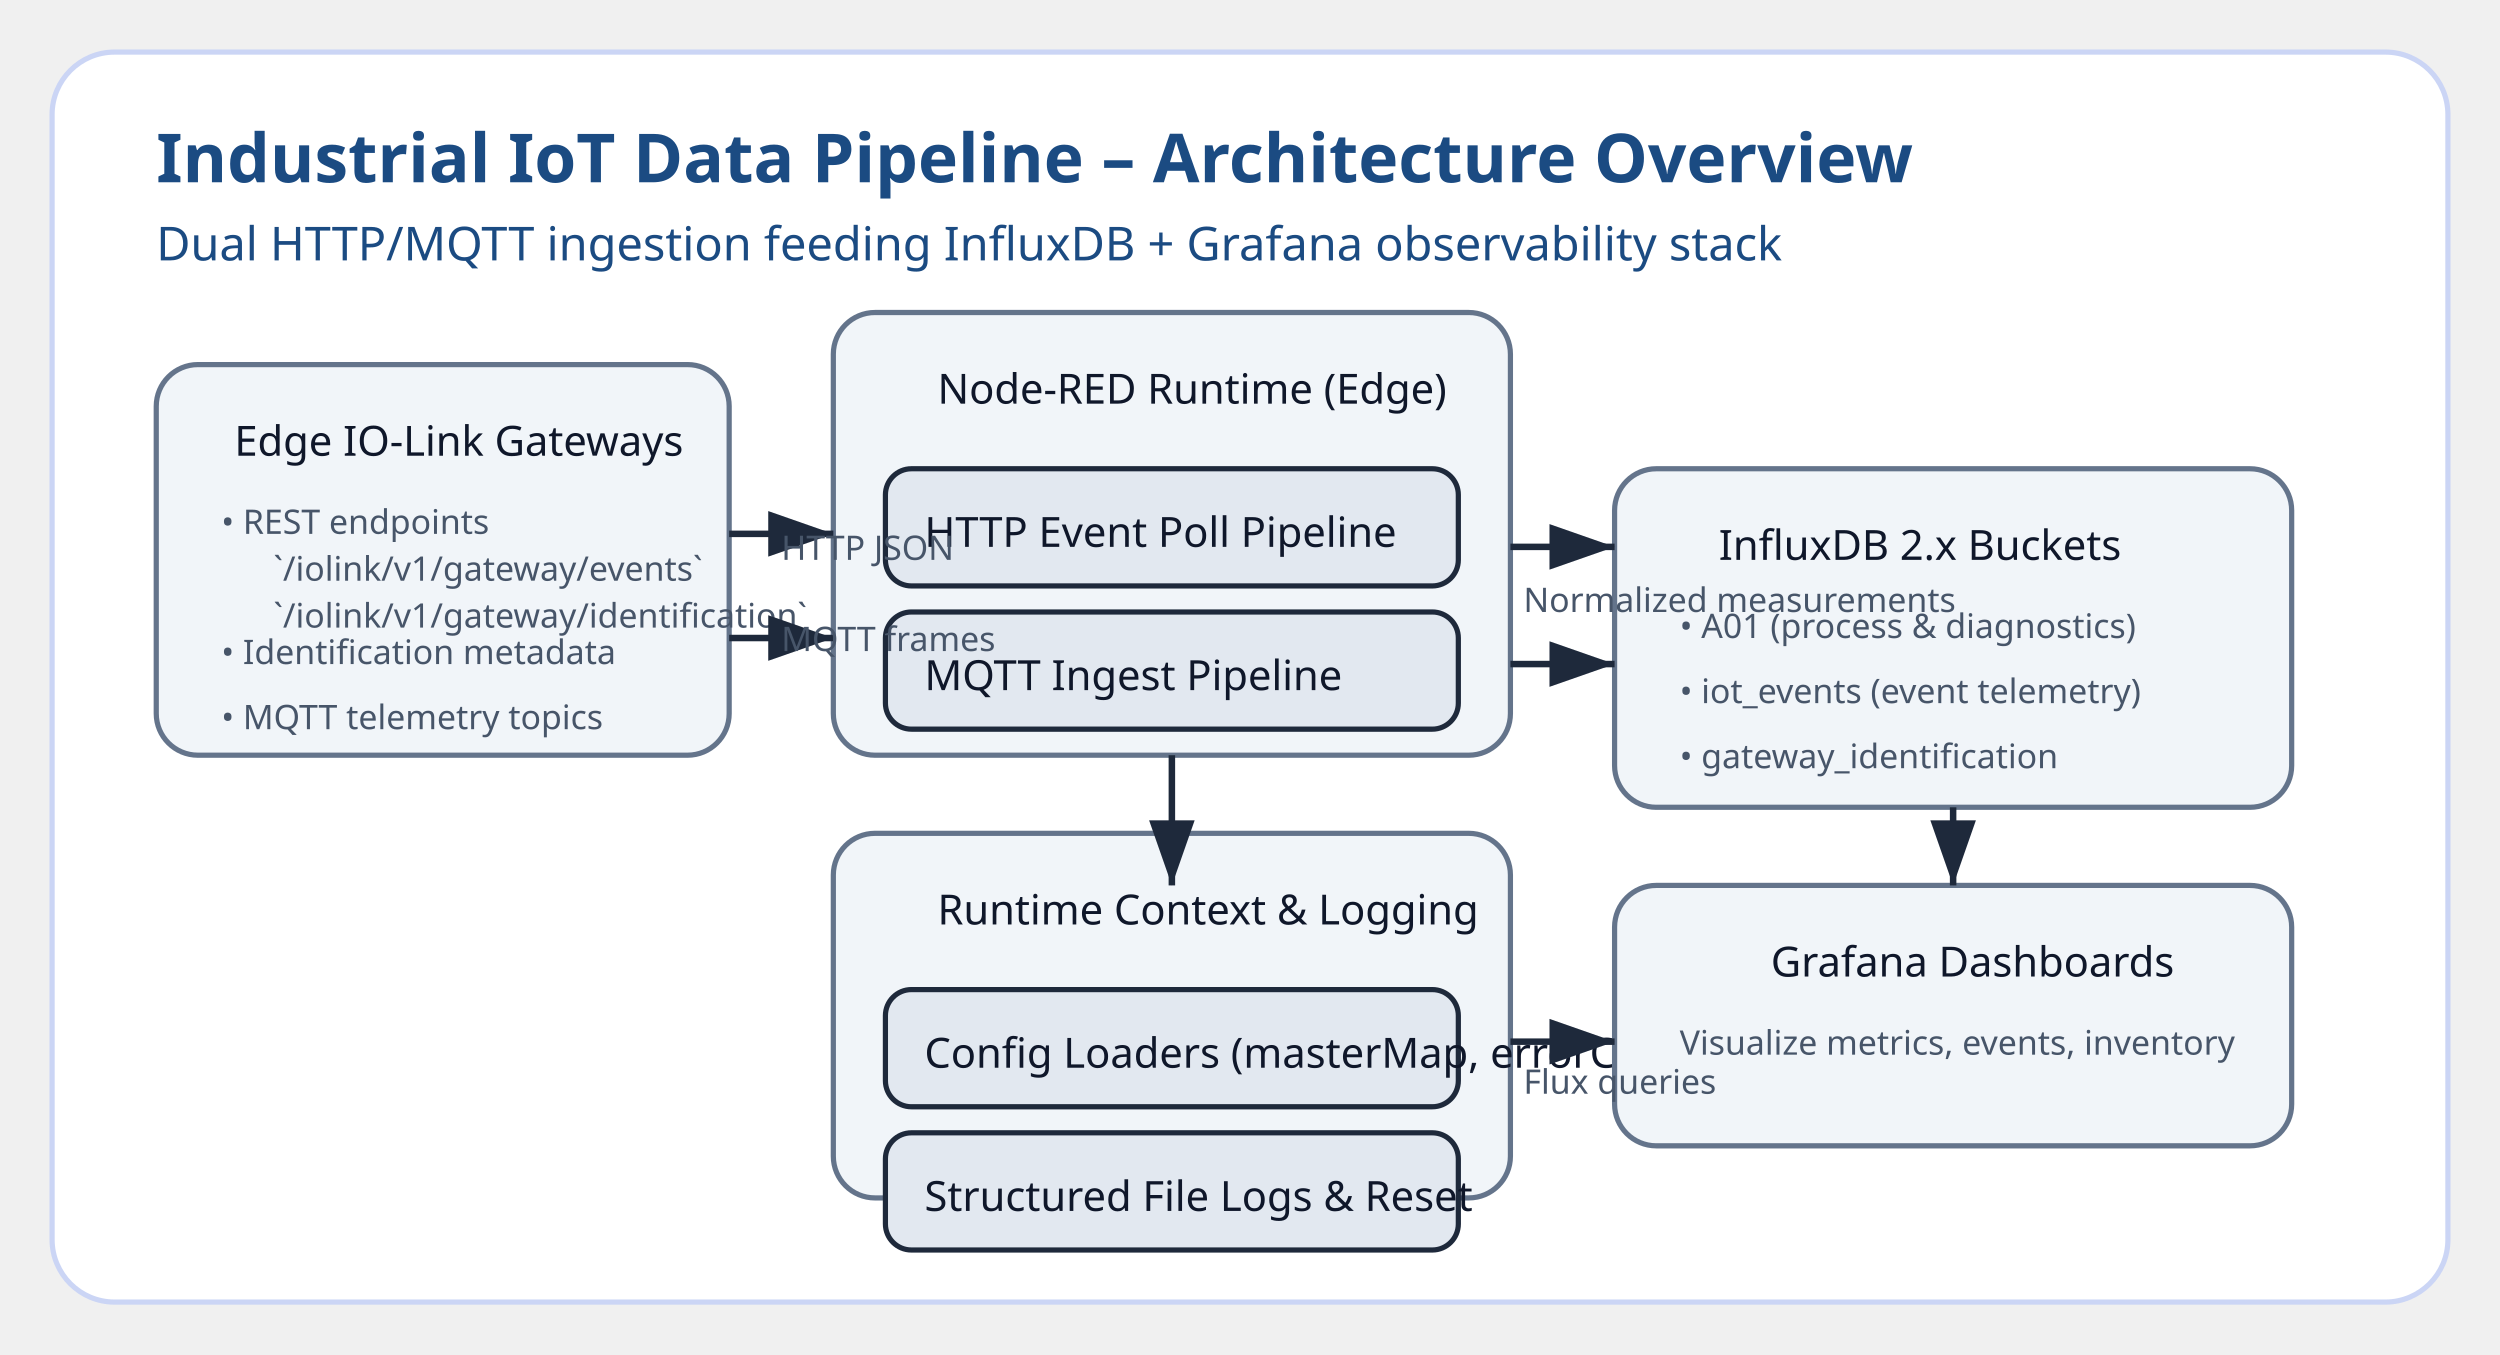
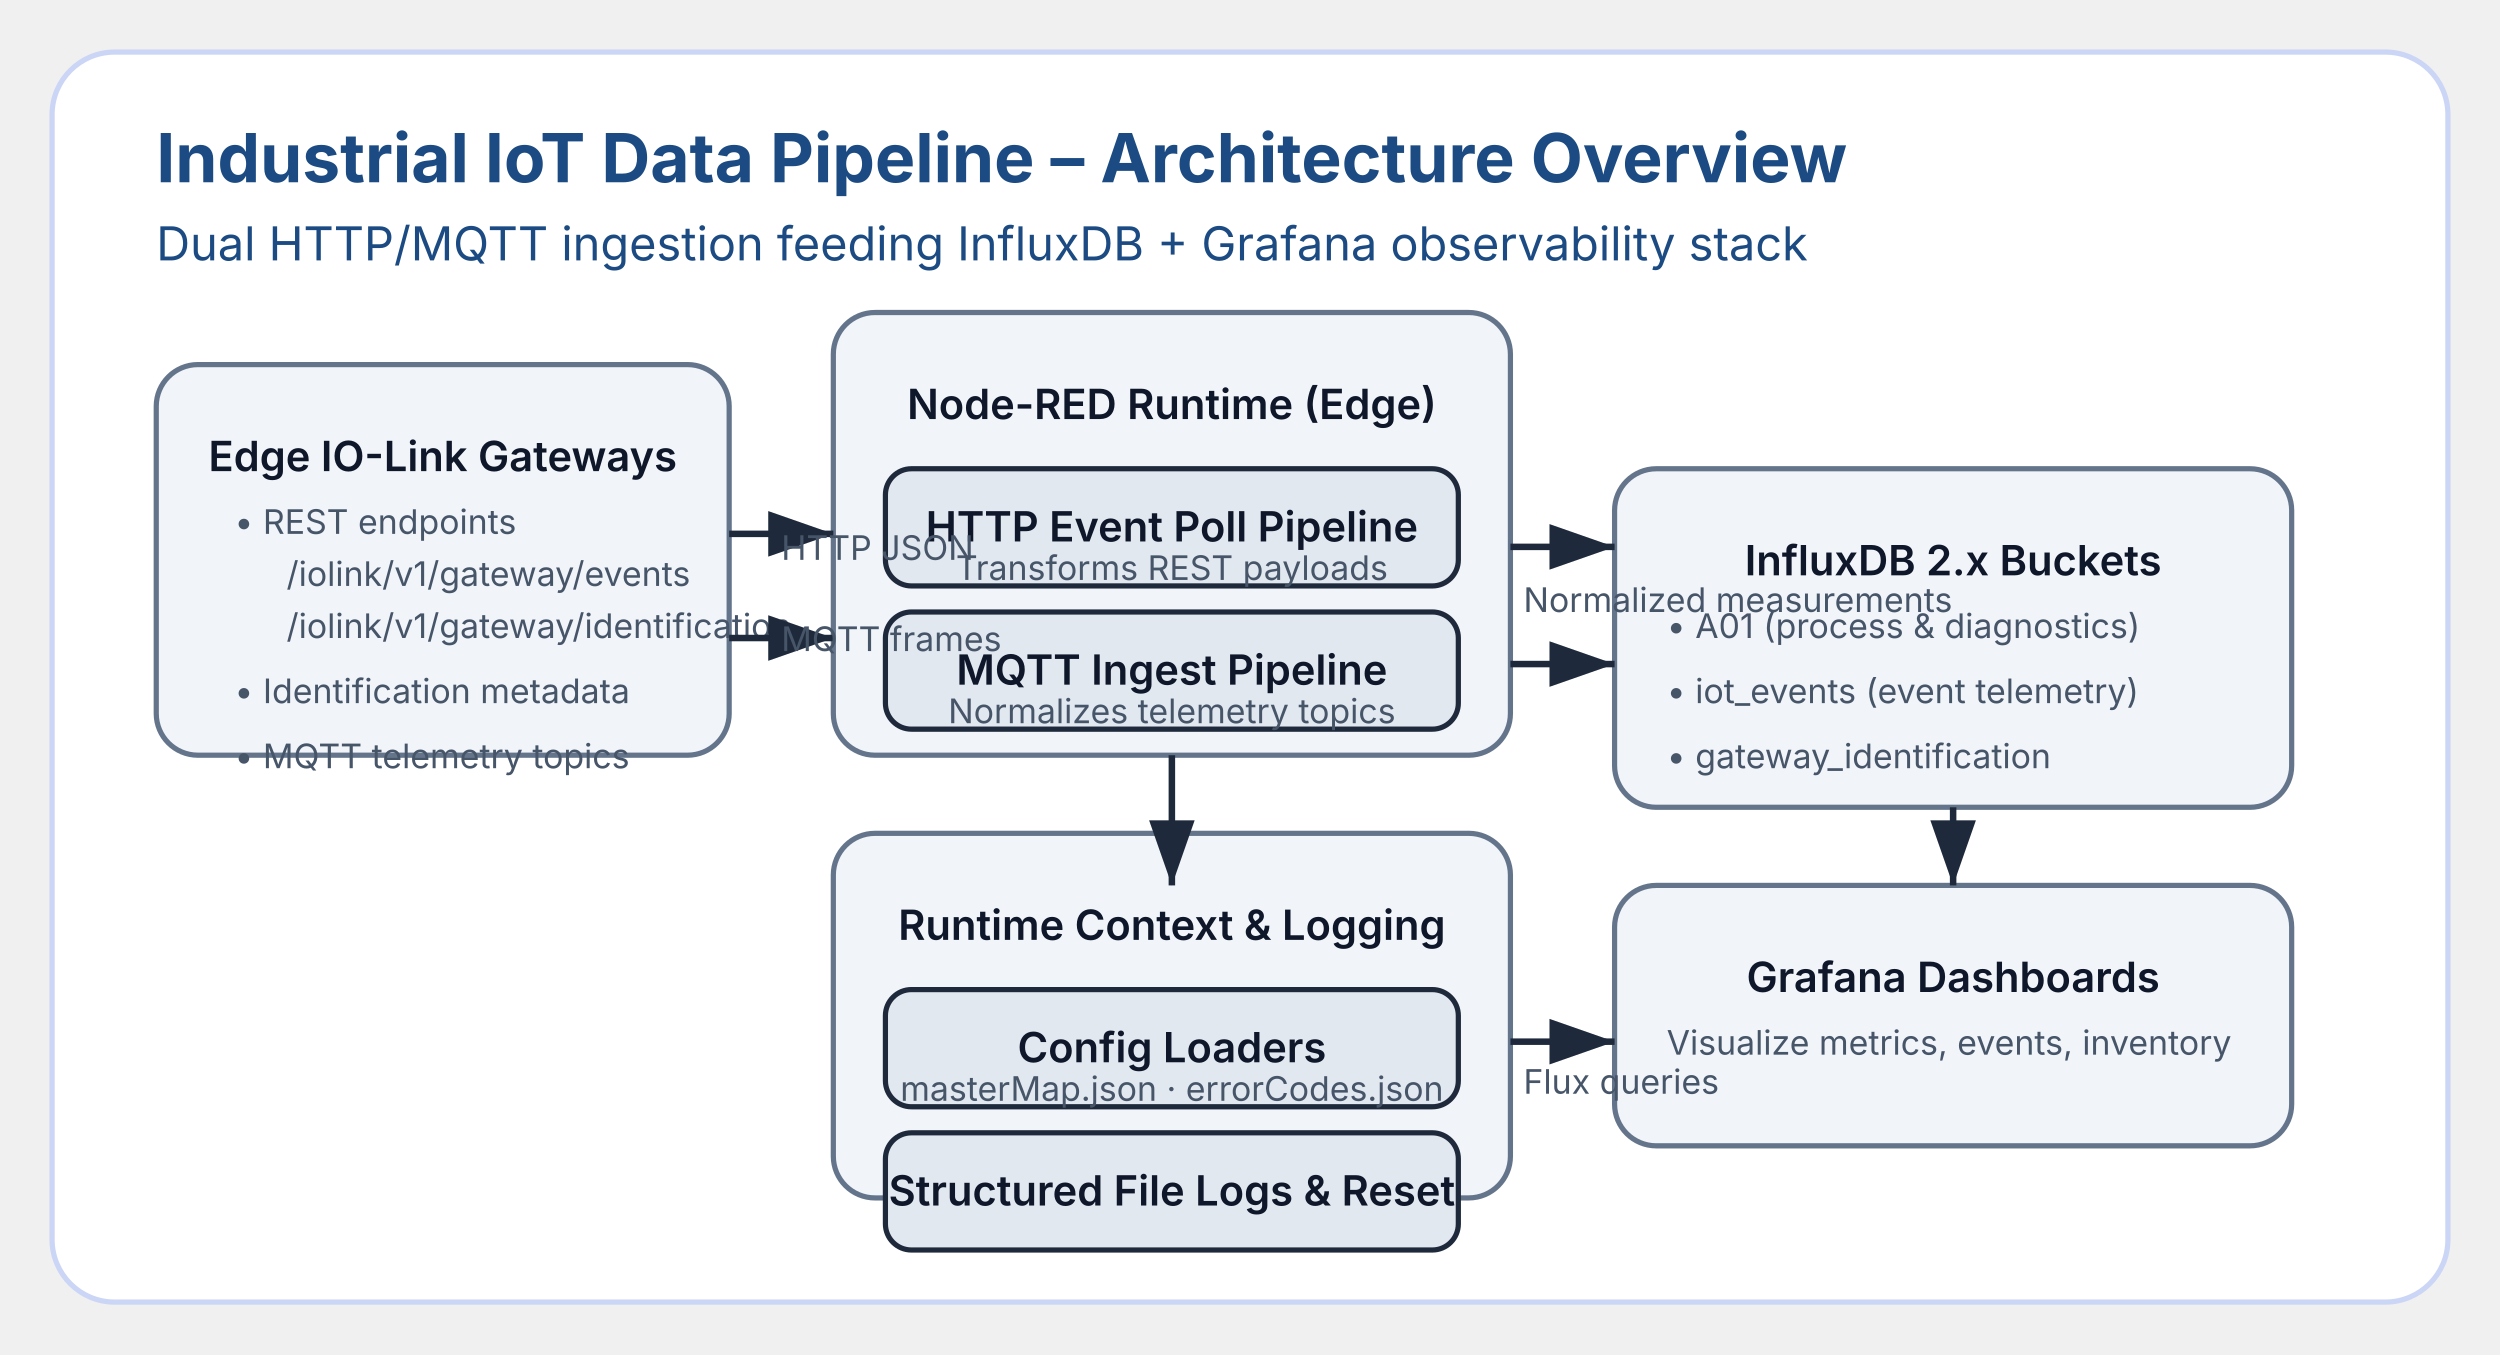
<svg xmlns="http://www.w3.org/2000/svg" width="960" height="520" viewBox="0 0 960 520">
  <style>
-     .title { font: bold 26px 'Segoe UI', sans-serif; fill: #1b4b82; }
-     .subtitle { font: 18px 'Segoe UI', sans-serif; fill: #1b4b82; }
-     .label { font: 16px 'Segoe UI', sans-serif; fill: #0f172a; }
-     .note { font: 13px 'Segoe UI', sans-serif; fill: #475569; }
+     text { font-family: 'Inter', 'Segoe UI', 'Helvetica Neue', Arial, sans-serif; }
+     .title { font-size: 26px; font-weight: 700; fill: #1b4b82; }
+     .subtitle { font-size: 18px; fill: #1b4b82; }
+     .label { font-size: 16px; font-weight: 600; fill: #0f172a; }
+     .note { font-size: 13px; fill: #475569; }
+     .center { text-anchor: middle; dominant-baseline: middle; }
    .box { fill: #e2e8f0; stroke: #1e293b; stroke-width: 2; rx: 10; ry: 10; }
    .group { fill: #f1f5f9; stroke: #64748b; stroke-width: 2; rx: 16; ry: 16; }
    .arrow { marker-end: url(#arrowhead); stroke: #1e293b; stroke-width: 2.5; fill: none; }
  </style>
  <defs>
    <marker id="arrowhead" markerWidth="10" markerHeight="7" refX="10" refY="3.5" orient="auto">
      <polygon points="0 0, 10 3.5, 0 7" fill="#1e293b" />
    </marker>
  </defs>
  <rect x="20" y="20" width="920" height="480" fill="#ffffff" stroke="#cbd5f5" stroke-width="2" rx="24" ry="24" />
  <text x="60" y="70" class="title">Industrial IoT Data Pipeline – Architecture Overview</text>
  <text x="60" y="100" class="subtitle">Dual HTTP/MQTT ingestion feeding InfluxDB + Grafana observability stack</text>
  <rect x="60" y="140" width="220" height="150" class="group" />
-   <text x="90" y="175" class="label">Edge IO-Link Gateways</text>
-   <text x="85" y="205" class="note">
-     <tspan x="85" dy="0">• REST endpoints</tspan>
-     <tspan x="105" dy="18">`/iolink/v1/gateway/events`</tspan>
-     <tspan x="105" dy="18">`/iolink/v1/gateway/identification`</tspan>
-   </text>
-   <text x="85" y="255" class="note">• Identification metadata</text>
-   <text x="85" y="280" class="note">• MQTT telemetry topics</text>
+   <text x="170" y="175" class="label center">Edge IO-Link Gateways</text>
+   <text x="90" y="205" class="note">• REST endpoints</text>
+   <text x="110" y="225" class="note">/iolink/v1/gateway/events</text>
+   <text x="110" y="245" class="note">/iolink/v1/gateway/identification</text>
+   <text x="90" y="270" class="note">• Identification metadata</text>
+   <text x="90" y="295" class="note">• MQTT telemetry topics</text>
  <rect x="320" y="120" width="260" height="170" class="group" />
-   <text x="360" y="155" class="label">Node-RED Runtime (Edge)</text>
+   <text x="450" y="155" class="label center">Node-RED Runtime (Edge)</text>
  <rect x="340" y="180" width="220" height="45" class="box" />
-   <text x="355" y="210" class="label">HTTP Event Poll Pipeline</text>
+   <text x="450" y="202" class="label center">HTTP Event Poll Pipeline</text>
+   <text x="450" y="218" class="note center">Transforms REST payloads</text>
  <rect x="340" y="235" width="220" height="45" class="box" />
-   <text x="355" y="265" class="label">MQTT Ingest Pipeline</text>
+   <text x="450" y="257" class="label center">MQTT Ingest Pipeline</text>
+   <text x="450" y="273" class="note center">Normalizes telemetry topics</text>
  <rect x="320" y="320" width="260" height="140" class="group" />
-   <text x="360" y="355" class="label">Runtime Context &amp; Logging</text>
+   <text x="450" y="355" class="label center">Runtime Context &amp; Logging</text>
  <rect x="340" y="380" width="220" height="45" class="box" />
-   <text x="355" y="410" class="label">Config Loaders (masterMap, errorCodes)</text>
+   <text x="450" y="402" class="label center">Config Loaders</text>
+   <text x="450" y="418" class="note center">masterMap.json · errorCodes.json</text>
  <rect x="340" y="435" width="220" height="45" class="box" />
-   <text x="355" y="465" class="label">Structured File Logs &amp; Reset</text>
+   <text x="450" y="457" class="label center">Structured File Logs &amp; Reset</text>
  <rect x="620" y="180" width="260" height="130" class="group" />
-   <text x="660" y="215" class="label">InfluxDB 2.x Buckets</text>
-   <text x="645" y="245" class="note">• A01 (process &amp; diagnostics)</text>
-   <text x="645" y="270" class="note">• iot_events (event telemetry)</text>
-   <text x="645" y="295" class="note">• gateway_identification</text>
+   <text x="750" y="215" class="label center">InfluxDB 2.x Buckets</text>
+   <text x="640" y="245" class="note">• A01 (process &amp; diagnostics)</text>
+   <text x="640" y="270" class="note">• iot_events (event telemetry)</text>
+   <text x="640" y="295" class="note">• gateway_identification</text>
  <rect x="620" y="340" width="260" height="100" class="group" />
-   <text x="680" y="375" class="label">Grafana Dashboards</text>
-   <text x="645" y="405" class="note">Visualize metrics, events, inventory</text>
+   <text x="750" y="375" class="label center">Grafana Dashboards</text>
+   <text x="640" y="405" class="note">Visualize metrics, events, inventory</text>
  <path class="arrow" d="M280 205 H320" />
  <path class="arrow" d="M280 245 H320" />
  <path class="arrow" d="M450 290 V340" />
  <path class="arrow" d="M580 210 H620" />
  <path class="arrow" d="M580 255 H620" />
  <path class="arrow" d="M580 400 H620" />
  <path class="arrow" d="M750 310 V340" />
  <text x="300" y="215" class="note">HTTP JSON</text>
  <text x="300" y="250" class="note">MQTT frames</text>
  <text x="585" y="235" class="note">Normalized measurements</text>
  <text x="585" y="420" class="note">Flux queries</text>
</svg>
